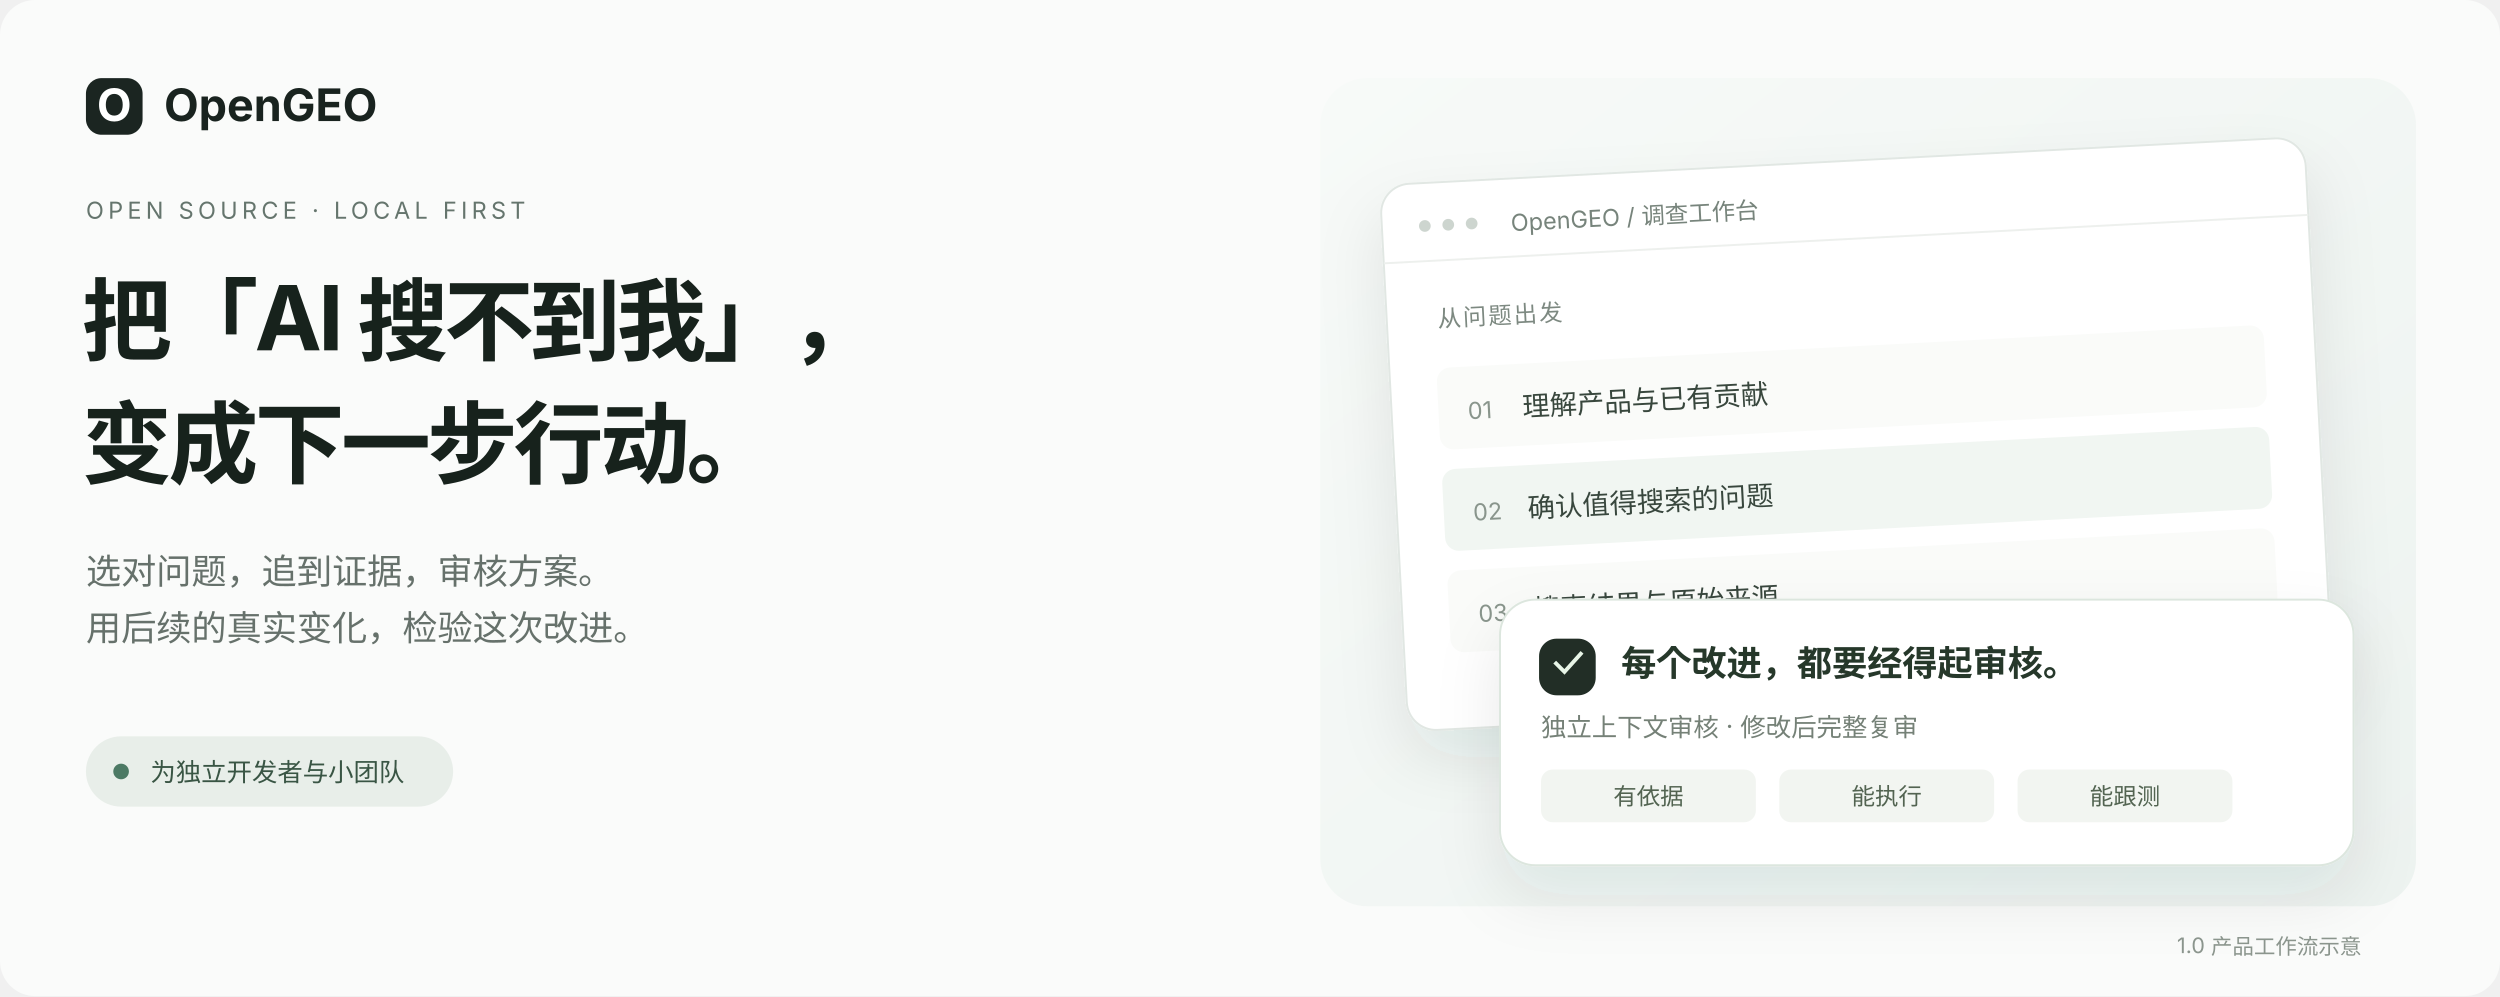
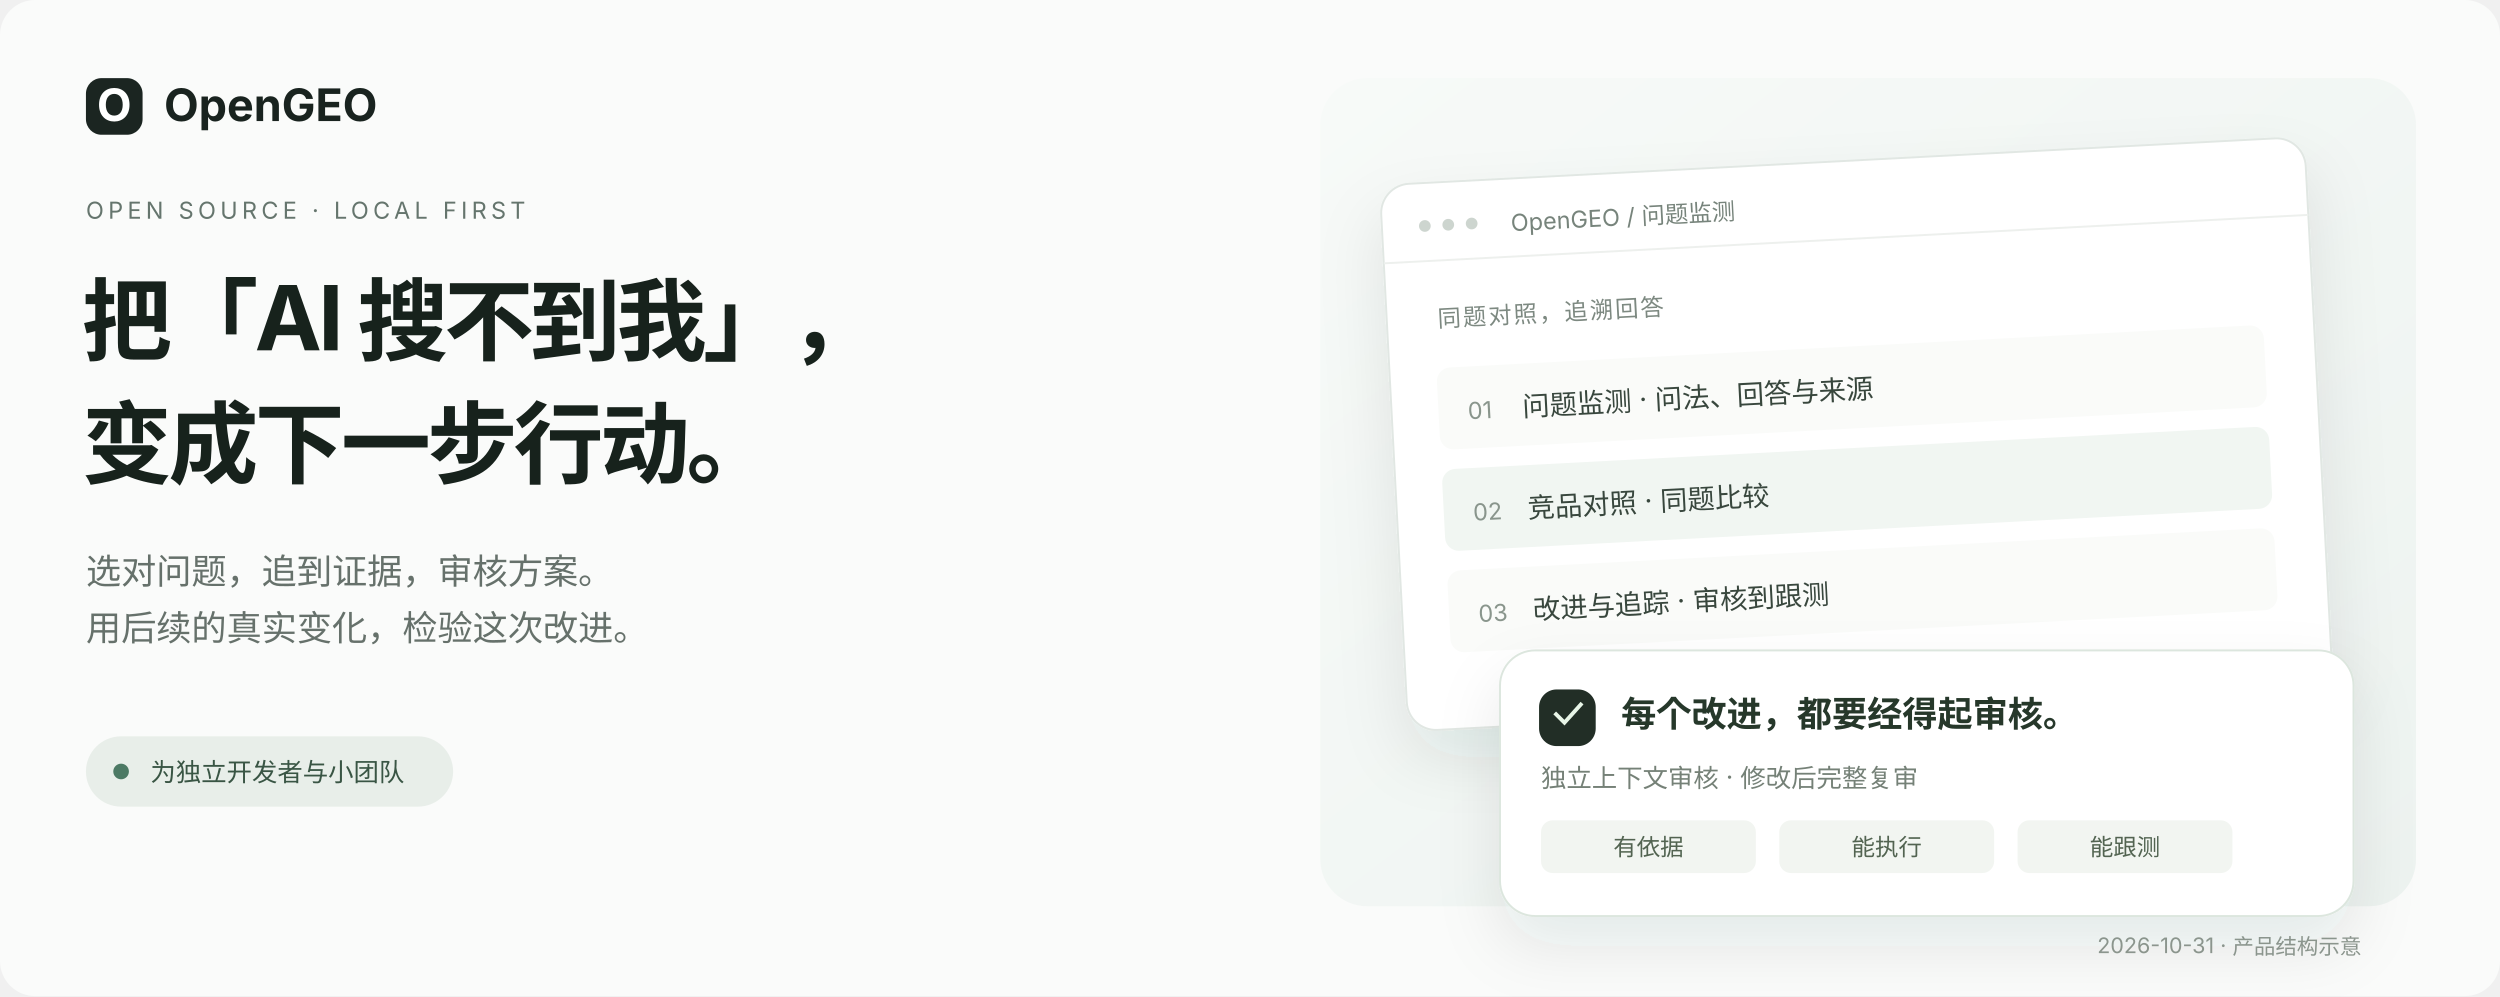
<svg xmlns="http://www.w3.org/2000/svg" width="1280" height="510" viewBox="0 0 1280 510" role="img" aria-labelledby="title desc">
  <defs>
    <filter id="shadow" x="-30%" y="-40%" width="170%" height="190%">
      <feDropShadow dx="0" dy="15" stdDeviation="16" flood-color="#273d36" flood-opacity=".09" />
    </filter>
    <linearGradient id="wash" x1="0" y1="0" x2="1" y2="1">
      <stop stop-color="#f7faf8" />
      <stop offset="1" stop-color="#edf3f0" />
    </linearGradient>
  </defs>
  <rect width="1280" height="510" rx="18" fill="#fafbfa" />
  <g font-family="-apple-system, BlinkMacSystemFont, Segoe UI, PingFang SC, Microsoft YaHei, sans-serif">
    <rect x="44" y="40" width="29" height="29" rx="8" fill="#1b2521" />
    <text x="58.5" y="62" text-anchor="middle" font-size="23" font-weight="700" fill="white">O</text>
    <text x="84" y="62" font-size="23" font-weight="700" fill="#19231f">OpenGEO</text>
    <text x="44" y="112" font-size="12" letter-spacing="2.2" fill="#65756d">OPEN SOURCE · LOCAL FIRST</text>
    <text x="42" y="181" font-size="46" font-weight="750" letter-spacing="-1.8" fill="#17221c">把「AI 搜不到我」，</text>
    <text x="42" y="244" font-size="46" font-weight="750" letter-spacing="-1.8" fill="#17221c">变成下一步行动。</text>
    <text x="44" y="299" font-size="18" fill="#66716b">选对问题，追到证据，审核方案。</text>
    <text x="44" y="328" font-size="18" fill="#66716b">用后续的真实变化，检验这次改进。</text>
    <rect x="44" y="377" width="188" height="36" rx="18" fill="#e8eee9" />
    <circle cx="62" cy="395" r="4" fill="#4c7964" />
    <text x="77" y="400" font-size="13" fill="#395544">为独立开发者与小团队</text>
    <rect x="676" y="40" width="561" height="424" rx="24" fill="url(#wash)" />
    <g transform="rotate(-3 937 234)" filter="url(#shadow)">
      <rect x="714" y="83" width="474" height="280" rx="15" fill="white" stroke="#e1e7e3" />
      <circle cx="736" cy="105" r="3" fill="#cdd5cf" />
      <circle cx="748" cy="105" r="3" fill="#cdd5cf" />
      <circle cx="760" cy="105" r="3" fill="#cdd5cf" />
-       <text x="780" y="110" font-size="12" fill="#77847b">OpenGEO / 调查工作台</text>
+       <text x="780" y="110" font-size="12" fill="#77847b">OpenGEO / 问题监测</text>
      <path d="M714 123H1188" stroke="#edf0ed" />
-       <text x="740" y="157" font-size="12" letter-spacing="1" fill="#7d8981">从问题出发</text>
+       <text x="740" y="157" font-size="12" letter-spacing="1" fill="#7d8981">同题对照，追溯回答</text>
      <rect x="738" y="178" width="424" height="42" rx="7" fill="#fafbf9" />
      <text x="753" y="205" font-size="12" fill="#89958c">01</text>
-       <text x="781" y="205" font-size="14" fill="#39473e">理解产品与已有贡献</text>
+       <text x="781" y="205" font-size="14" fill="#39473e">问题监测 · 问法、回答与来源</text>
      <rect x="738" y="230" width="424" height="42" rx="7" fill="#f1f6f2" />
      <text x="753" y="257" font-size="12" fill="#89958c">02</text>
-       <text x="781" y="257" font-size="14" fill="#39473e">确认值得搜索的问题</text>
+       <text x="781" y="257" font-size="14" fill="#39473e">竞品对照 · 同题比较</text>
      <rect x="738" y="282" width="424" height="42" rx="7" fill="#fafbf9" />
      <text x="753" y="309" font-size="12" fill="#89958c">03</text>
-       <text x="781" y="309" font-size="14" fill="#39473e">搜索结果与原始来源</text>
+       <text x="781" y="309" font-size="14" fill="#39473e">改进与追踪 · 审核到跟测</text>
    </g>
-     <g filter="url(#shadow)">
+     <g transform="translate(0 26)" filter="url(#shadow)">
      <rect x="768" y="307" width="437" height="136" rx="18" fill="white" stroke="#dce6de" />
      <rect x="788" y="327" width="29" height="29" rx="9" fill="#202d25" />
      <path d="M796 339l5 5 9-10" fill="none" stroke="#e8f5e7" stroke-width="2" />
      <text x="830" y="346" font-size="18" font-weight="650" fill="#25372b">每个改进，都要经得起审核。</text>
      <text x="789" y="377" font-size="13" fill="#758177">独立上下文审核 · 修改后完整复审</text>
      <rect x="789" y="394" width="110" height="27" rx="6" fill="#f2f5f1" />
      <text x="844" y="412" text-anchor="middle" font-size="12" fill="#526451">有依据</text>
      <rect x="911" y="394" width="110" height="27" rx="6" fill="#f2f5f1" />
      <text x="966" y="412" text-anchor="middle" font-size="12" fill="#526451">能执行</text>
      <rect x="1033" y="394" width="110" height="27" rx="6" fill="#f2f5f1" />
      <text x="1088" y="412" text-anchor="middle" font-size="12" fill="#526451">能跟测</text>
    </g>
-     <text x="1209" y="488" text-anchor="end" font-size="11" fill="#8b958d">1.0 产品工作流示意</text>
+     <text x="1209" y="488" text-anchor="end" font-size="11" fill="#8b958d">2026-10-31 · 产品结构示意</text>
  </g>
</svg>
